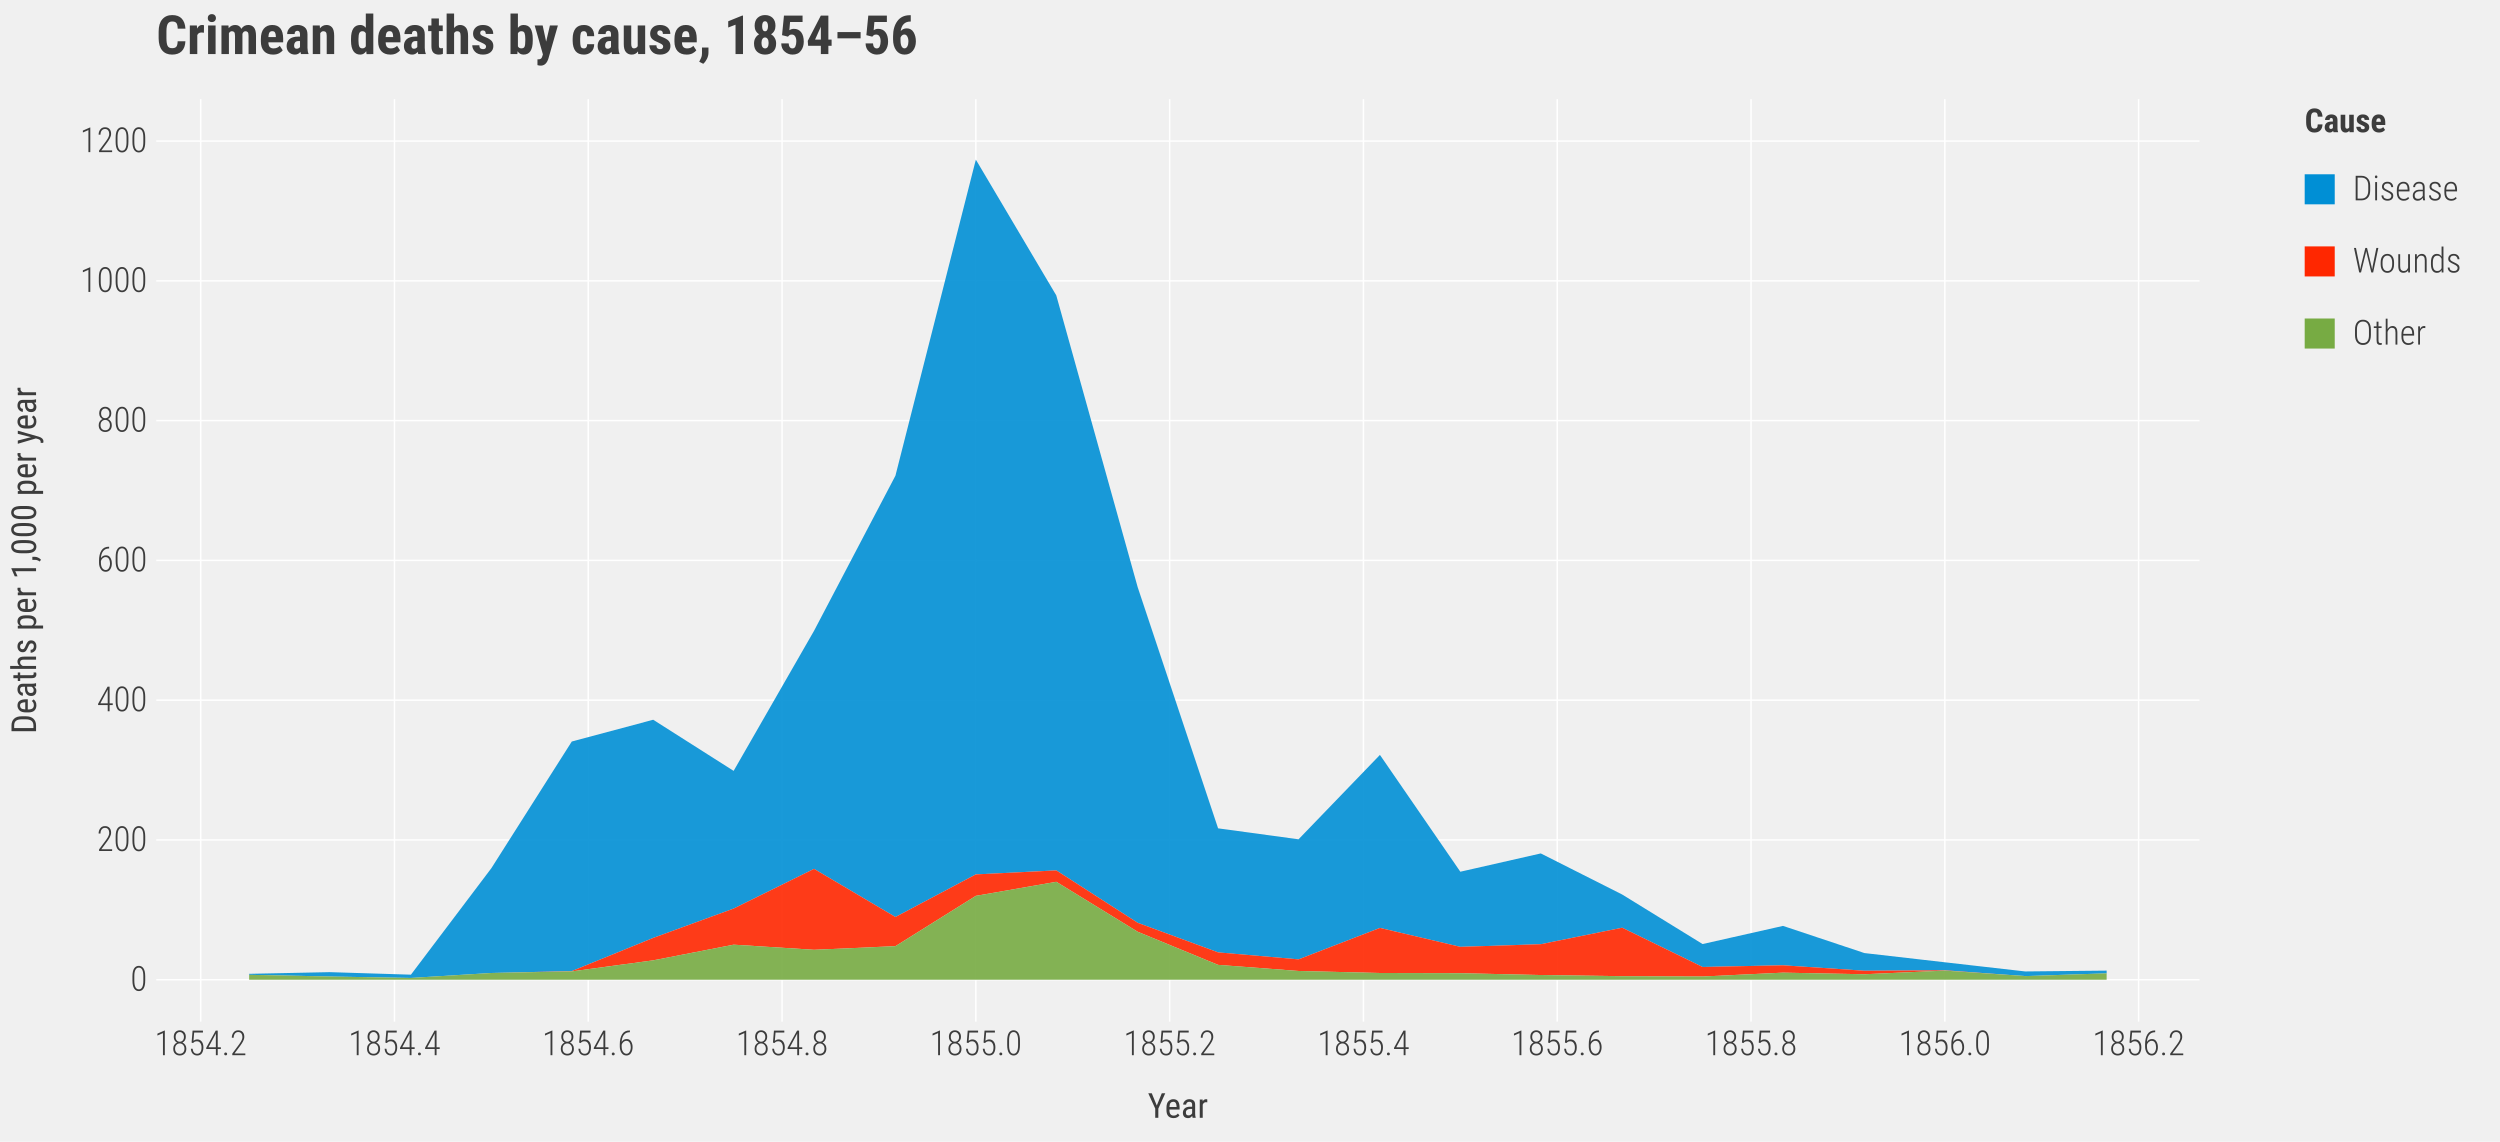
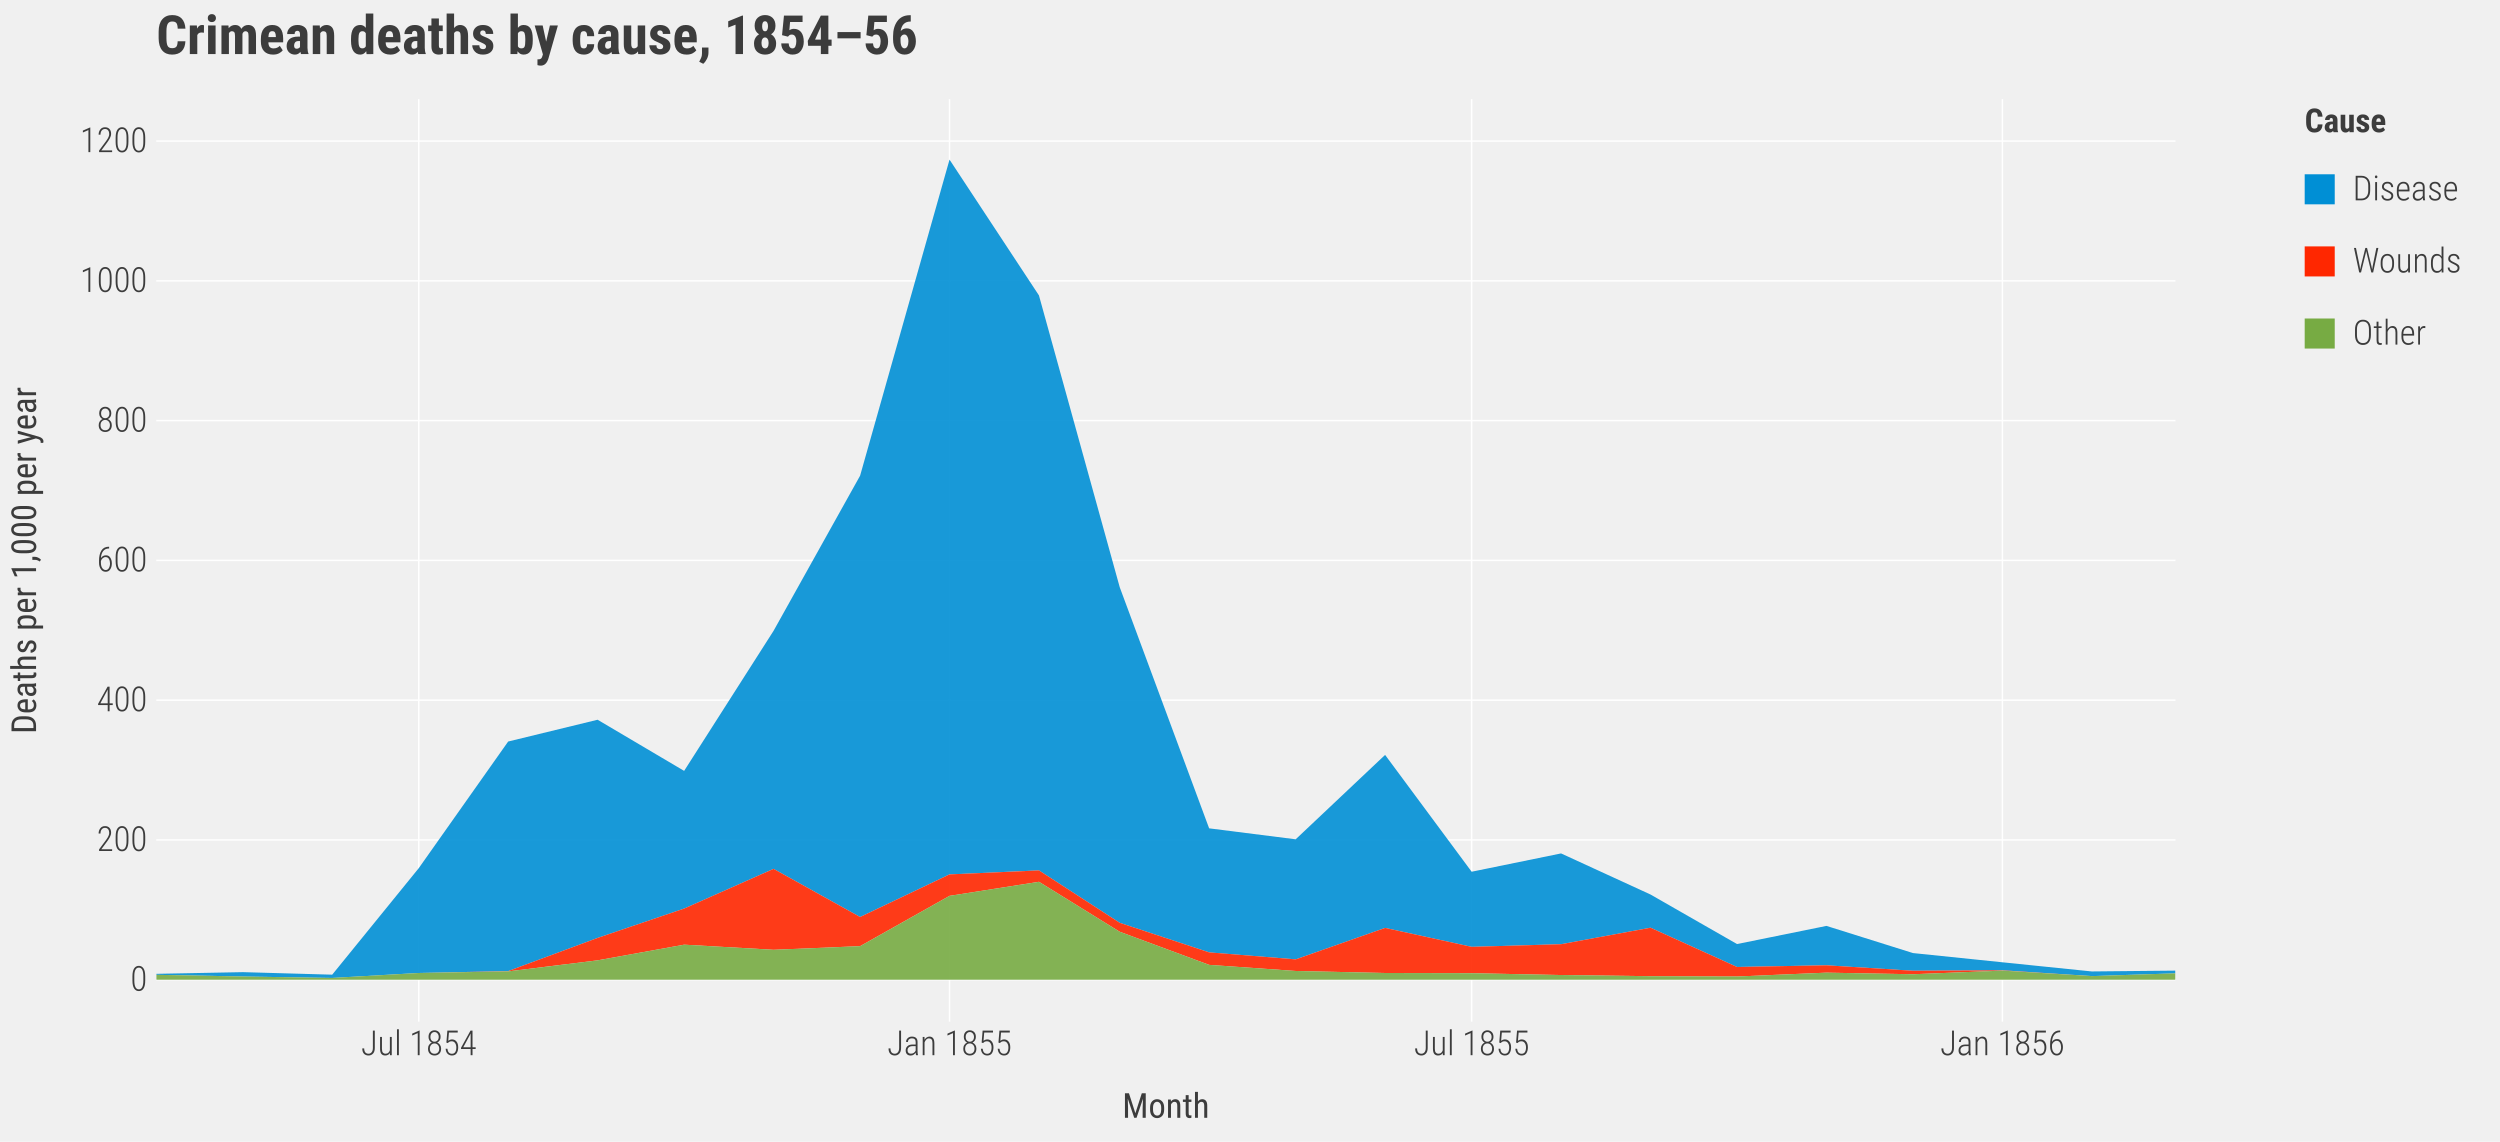
<svg xmlns="http://www.w3.org/2000/svg" width="832" height="380" viewBox="0 0 832 380" role="img" aria-label="Crimean deaths by cause, 1854–56" class="gg-plot" font-family="&quot;Roboto Condensed&quot;, &quot;Arial Narrow&quot;, Arial, sans-serif" font-size="11.5" font-weight="300" text-rendering="optimizeLegibility" shape-rendering="geometricPrecision">
  <rect class="gg-paper" width="832" height="380" fill="var(--gg-paper, #f0f0f0)" />
  <text class="gg-title" x="52" y="18" font-size="18" font-weight="700" fill="var(--gg-ink, #3c3c3c)">Crimean deaths by cause, 1854–56</text>
  <defs>
    <clipPath id="sfivethirtyeight_generation-area_fivethirtyeight_832x380-gg-clip-0">
-       <rect width="680" height="307" />
+       <rect width="672" height="307" />
    </clipPath>
  </defs>
  <g class="gg-panel" data-panel="0" transform="translate(52,33)">
-     <rect class="gg-panel-background" width="680" height="307" fill="var(--gg-panel, #f0f0f0)" />
+     <rect class="gg-panel-background" width="672" height="307" fill="var(--gg-panel, #f0f0f0)" />
    <g class="gg-grid" stroke="var(--gg-grid, #ffffff)" stroke-width="0.5" vector-effect="non-scaling-stroke">
-       <line x1="14.79" y1="0" x2="14.79" y2="307" />
-       <line x1="79.28" y1="0" x2="79.28" y2="307" />
-       <line x1="143.77" y1="0" x2="143.77" y2="307" />
-       <line x1="208.27" y1="0" x2="208.27" y2="307" />
-       <line x1="272.76" y1="0" x2="272.76" y2="307" />
-       <line x1="337.26" y1="0" x2="337.26" y2="307" />
-       <line x1="401.75" y1="0" x2="401.75" y2="307" />
-       <line x1="466.25" y1="0" x2="466.25" y2="307" />
-       <line x1="530.74" y1="0" x2="530.74" y2="307" />
-       <line x1="595.24" y1="0" x2="595.24" y2="307" />
-       <line x1="659.73" y1="0" x2="659.73" y2="307" />
-       <line x1="0" y1="293.05" x2="680" y2="293.05" />
-       <line x1="0" y1="246.53" x2="680" y2="246.53" />
-       <line x1="0" y1="200.02" x2="680" y2="200.02" />
-       <line x1="0" y1="153.5" x2="680" y2="153.5" />
-       <line x1="0" y1="106.98" x2="680" y2="106.98" />
-       <line x1="0" y1="60.47" x2="680" y2="60.47" />
-       <line x1="0" y1="13.95" x2="680" y2="13.95" />
+       <line x1="87.36" y1="0" x2="87.36" y2="307" />
+       <line x1="264" y1="0" x2="264" y2="307" />
+       <line x1="437.76" y1="0" x2="437.76" y2="307" />
+       <line x1="614.4" y1="0" x2="614.4" y2="307" />
+       <line x1="0" y1="293.05" x2="672" y2="293.05" />
+       <line x1="0" y1="246.53" x2="672" y2="246.53" />
+       <line x1="0" y1="200.02" x2="672" y2="200.02" />
+       <line x1="0" y1="153.5" x2="672" y2="153.5" />
+       <line x1="0" y1="106.98" x2="672" y2="106.98" />
+       <line x1="0" y1="60.47" x2="672" y2="60.47" />
+       <line x1="0" y1="13.95" x2="672" y2="13.95" />
    </g>
    <g class="gg-marks" clip-path="url(#sfivethirtyeight_generation-area_fivethirtyeight_832x380-gg-clip-0)">
      <g class="gg-batch gg-areas" data-layer="0">
-         <path d="M30.91 291.09L57.67 290.53L84.76 291.37L111.53 255.93L138.29 213.78L165.38 206.53L192.15 223.55L218.91 176.94L246 125.31L272.76 20.12L299.53 65.31L326.62 162.41L353.38 242.67L380.15 246.32L407.24 218.23L434 257.11L460.77 251.02L487.85 264.69L514.62 281.18L541.38 275.14L568.47 284.18L595.24 287.25L622 290.3L649.09 290.02L649.09 290.93L622 291.84L595.24 289.91L568.47 290.07L541.38 288.25L514.62 288.81L487.85 275.74L460.77 281.23L434 282.11L407.24 275.81L380.15 286.28L353.38 283.95L326.62 274.11L299.53 256.67L272.76 258L246 272.18L218.91 256.16L192.15 269.37L165.38 279.14L138.29 290.18L111.53 290.81L84.76 292.46L57.67 291.98L30.91 291.42Z" fill="#008FD5" stroke="none" opacity="0.9" />
-         <path d="M30.91 291.42L57.67 291.98L84.76 292.46L111.53 290.81L138.29 290.18L165.38 279.14L192.15 269.37L218.91 256.16L246 272.18L272.76 258L299.53 256.67L326.62 274.11L353.38 283.95L380.15 286.28L407.24 275.81L434 282.11L460.77 281.23L487.85 275.74L514.62 288.81L541.38 288.25L568.47 290.07L595.24 289.91L622 291.84L649.09 290.93L649.09 290.93L622 291.84L595.24 290.02L568.47 291.23L541.38 290.7L514.62 291.98L487.85 291.88L460.77 291.49L434 290.88L407.24 290.81L380.15 290.14L353.38 288.11L326.62 277.09L299.53 260.46L272.76 265.14L246 281.88L218.91 283.09L192.15 281.39L165.38 286.6L138.29 290.28L111.53 290.81L84.76 292.46L57.67 291.98L30.91 291.42Z" fill="#FF2700" stroke="none" opacity="0.9" />
-         <path d="M30.91 291.42L57.67 291.98L84.76 292.46L111.53 290.81L138.29 290.28L165.38 286.6L192.15 281.39L218.91 283.09L246 281.88L272.76 265.14L299.53 260.46L326.62 277.09L353.38 288.11L380.15 290.14L407.24 290.81L434 290.88L460.77 291.49L487.85 291.88L514.62 291.98L541.38 290.7L568.47 291.23L595.24 290.02L622 291.84L649.09 290.93L649.09 293.05L622 293.05L595.24 293.05L568.47 293.05L541.38 293.05L514.62 293.05L487.85 293.05L460.77 293.05L434 293.05L407.24 293.05L380.15 293.05L353.38 293.05L326.62 293.05L299.53 293.05L272.76 293.05L246 293.05L218.91 293.05L192.15 293.05L165.38 293.05L138.29 293.05L111.53 293.05L84.76 293.05L57.67 293.05L30.91 293.05Z" fill="#77AB43" stroke="none" opacity="0.9" />
+         <path d="M0 291.09L28.8 290.53L58.56 291.37L87.36 255.93L117.12 213.78L146.88 206.53L175.68 223.55L205.44 176.94L234.24 125.31L264 20.12L293.76 65.31L320.64 162.41L350.4 242.67L379.2 246.32L408.96 218.23L437.76 257.11L467.52 251.02L497.28 264.69L526.08 281.18L555.84 275.14L584.64 284.18L614.4 287.25L644.16 290.3L672 290.02L672 290.93L644.16 291.84L614.4 289.91L584.64 290.07L555.84 288.25L526.08 288.81L497.28 275.74L467.52 281.23L437.76 282.11L408.96 275.81L379.2 286.28L350.4 283.95L320.64 274.11L293.76 256.67L264 258L234.24 272.18L205.44 256.16L175.68 269.37L146.88 279.14L117.12 290.18L87.36 290.81L58.56 292.46L28.8 291.98L0 291.42Z" fill="#008FD5" stroke="none" opacity="0.9" />
+         <path d="M0 291.42L28.8 291.98L58.56 292.46L87.36 290.81L117.12 290.18L146.88 279.14L175.68 269.37L205.44 256.16L234.24 272.18L264 258L293.76 256.67L320.64 274.11L350.4 283.95L379.2 286.28L408.96 275.81L437.76 282.11L467.52 281.23L497.28 275.74L526.08 288.81L555.84 288.25L584.64 290.07L614.4 289.91L644.16 291.84L672 290.93L672 290.93L644.16 291.84L614.4 290.02L584.64 291.23L555.84 290.7L526.08 291.98L497.28 291.88L467.52 291.49L437.76 290.88L408.96 290.81L379.2 290.14L350.4 288.11L320.64 277.09L293.76 260.46L264 265.14L234.24 281.88L205.44 283.09L175.68 281.39L146.88 286.6L117.12 290.28L87.36 290.81L58.56 292.46L28.8 291.98L0 291.42Z" fill="#FF2700" stroke="none" opacity="0.9" />
+         <path d="M0 291.42L28.8 291.98L58.56 292.46L87.36 290.81L117.12 290.28L146.88 286.6L175.68 281.39L205.44 283.09L234.24 281.88L264 265.14L293.76 260.46L320.64 277.09L350.4 288.11L379.2 290.14L408.96 290.81L437.76 290.88L467.52 291.49L497.28 291.88L526.08 291.98L555.84 290.7L584.64 291.23L614.4 290.02L644.16 291.84L672 290.93L672 293.05L644.16 293.05L614.4 293.05L584.64 293.05L555.84 293.05L526.08 293.05L497.28 293.05L467.52 293.05L437.76 293.05L408.96 293.05L379.2 293.05L350.4 293.05L320.64 293.05L293.76 293.05L264 293.05L234.24 293.05L205.44 293.05L175.68 293.05L146.88 293.05L117.12 293.05L87.36 293.05L58.56 293.05L28.8 293.05L0 293.05Z" fill="#77AB43" stroke="none" opacity="0.9" />
      </g>
    </g>
  </g>
  <g class="gg-axis gg-axis-x" transform="translate(52,340)">
-     <g class="gg-tick" transform="translate(14.79,0)">
-       <text y="3" dy="0.71em" text-anchor="middle" fill="var(--gg-axisText, #3c3c3c)" font-size="11.5" font-weight="300">1854.2</text>
+     <g class="gg-tick" transform="translate(87.36,0)">
+       <text y="3" dy="0.71em" text-anchor="middle" fill="var(--gg-axisText, #3c3c3c)" font-size="11.5" font-weight="300">Jul 1854</text>
    </g>
-     <g class="gg-tick" transform="translate(79.28,0)">
-       <text y="3" dy="0.71em" text-anchor="middle" fill="var(--gg-axisText, #3c3c3c)" font-size="11.5" font-weight="300">1854.4</text>
+     <g class="gg-tick" transform="translate(264,0)">
+       <text y="3" dy="0.71em" text-anchor="middle" fill="var(--gg-axisText, #3c3c3c)" font-size="11.5" font-weight="300">Jan 1855</text>
    </g>
-     <g class="gg-tick" transform="translate(143.77,0)">
-       <text y="3" dy="0.71em" text-anchor="middle" fill="var(--gg-axisText, #3c3c3c)" font-size="11.5" font-weight="300">1854.6</text>
+     <g class="gg-tick" transform="translate(437.76,0)">
+       <text y="3" dy="0.71em" text-anchor="middle" fill="var(--gg-axisText, #3c3c3c)" font-size="11.5" font-weight="300">Jul 1855</text>
    </g>
-     <g class="gg-tick" transform="translate(208.27,0)">
-       <text y="3" dy="0.71em" text-anchor="middle" fill="var(--gg-axisText, #3c3c3c)" font-size="11.5" font-weight="300">1854.8</text>
-     </g>
-     <g class="gg-tick" transform="translate(272.76,0)">
-       <text y="3" dy="0.71em" text-anchor="middle" fill="var(--gg-axisText, #3c3c3c)" font-size="11.5" font-weight="300">1855.0</text>
-     </g>
-     <g class="gg-tick" transform="translate(337.26,0)">
-       <text y="3" dy="0.71em" text-anchor="middle" fill="var(--gg-axisText, #3c3c3c)" font-size="11.5" font-weight="300">1855.2</text>
-     </g>
-     <g class="gg-tick" transform="translate(401.75,0)">
-       <text y="3" dy="0.71em" text-anchor="middle" fill="var(--gg-axisText, #3c3c3c)" font-size="11.5" font-weight="300">1855.4</text>
-     </g>
-     <g class="gg-tick" transform="translate(466.25,0)">
-       <text y="3" dy="0.71em" text-anchor="middle" fill="var(--gg-axisText, #3c3c3c)" font-size="11.5" font-weight="300">1855.6</text>
-     </g>
-     <g class="gg-tick" transform="translate(530.74,0)">
-       <text y="3" dy="0.71em" text-anchor="middle" fill="var(--gg-axisText, #3c3c3c)" font-size="11.5" font-weight="300">1855.8</text>
-     </g>
-     <g class="gg-tick" transform="translate(595.24,0)">
-       <text y="3" dy="0.71em" text-anchor="middle" fill="var(--gg-axisText, #3c3c3c)" font-size="11.5" font-weight="300">1856.0</text>
-     </g>
-     <g class="gg-tick" transform="translate(659.73,0)">
-       <text y="3" dy="0.71em" text-anchor="middle" fill="var(--gg-axisText, #3c3c3c)" font-size="11.5" font-weight="300">1856.2</text>
+     <g class="gg-tick" transform="translate(614.4,0)">
+       <text y="3" dy="0.71em" text-anchor="middle" fill="var(--gg-axisText, #3c3c3c)" font-size="11.5" font-weight="300">Jan 1856</text>
    </g>
  </g>
  <g class="gg-axis gg-axis-y" transform="translate(52,33)">
    <g class="gg-tick" transform="translate(0,293.05)">
      <text x="-3" dy="0.32em" text-anchor="end" fill="var(--gg-axisText, #3c3c3c)" font-size="11.5" font-weight="300">0</text>
    </g>
    <g class="gg-tick" transform="translate(0,246.53)">
      <text x="-3" dy="0.32em" text-anchor="end" fill="var(--gg-axisText, #3c3c3c)" font-size="11.5" font-weight="300">200</text>
    </g>
    <g class="gg-tick" transform="translate(0,200.02)">
      <text x="-3" dy="0.32em" text-anchor="end" fill="var(--gg-axisText, #3c3c3c)" font-size="11.5" font-weight="300">400</text>
    </g>
    <g class="gg-tick" transform="translate(0,153.5)">
      <text x="-3" dy="0.32em" text-anchor="end" fill="var(--gg-axisText, #3c3c3c)" font-size="11.5" font-weight="300">600</text>
    </g>
    <g class="gg-tick" transform="translate(0,106.98)">
      <text x="-3" dy="0.32em" text-anchor="end" fill="var(--gg-axisText, #3c3c3c)" font-size="11.5" font-weight="300">800</text>
    </g>
    <g class="gg-tick" transform="translate(0,60.47)">
      <text x="-3" dy="0.32em" text-anchor="end" fill="var(--gg-axisText, #3c3c3c)" font-size="11.5" font-weight="300">1000</text>
    </g>
    <g class="gg-tick" transform="translate(0,13.95)">
      <text x="-3" dy="0.32em" text-anchor="end" fill="var(--gg-axisText, #3c3c3c)" font-size="11.5" font-weight="300">1200</text>
    </g>
  </g>
-   <text class="gg-axis-title" x="392" y="372" text-anchor="middle" fill="var(--gg-ink, #3c3c3c)" font-size="11.5" font-weight="400">Year</text>
+   <text class="gg-axis-title" x="388" y="372" text-anchor="middle" fill="var(--gg-ink, #3c3c3c)" font-size="11.5" font-weight="400">Month</text>
  <text class="gg-axis-title" transform="translate(12,186.5) rotate(-90)" text-anchor="middle" fill="var(--gg-ink, #3c3c3c)" font-size="11.5" font-weight="400">Deaths per 1,000 per year</text>
  <g class="gg-legend gg-legend-fill gg-legend-right gg-legend-vertical" transform="translate(763,33)">
    <text class="gg-legend-title" x="4" y="11" font-size="11" font-weight="bold" fill="var(--gg-ink, #3c3c3c)">Cause</text>
    <rect class="gg-legend-swatch" x="4" y="25" width="10" height="10" fill="#008FD5" />
    <text class="gg-legend-label" x="20" y="30" dy="0.32em" font-size="11.5" fill="var(--gg-ink, #3c3c3c)">Disease</text>
    <rect class="gg-legend-swatch" x="4" y="49" width="10" height="10" fill="#FF2700" />
    <text class="gg-legend-label" x="20" y="54" dy="0.32em" font-size="11.5" fill="var(--gg-ink, #3c3c3c)">Wounds</text>
    <rect class="gg-legend-swatch" x="4" y="73" width="10" height="10" fill="#77AB43" />
    <text class="gg-legend-label" x="20" y="78" dy="0.32em" font-size="11.5" fill="var(--gg-ink, #3c3c3c)">Other</text>
  </g>
</svg>
